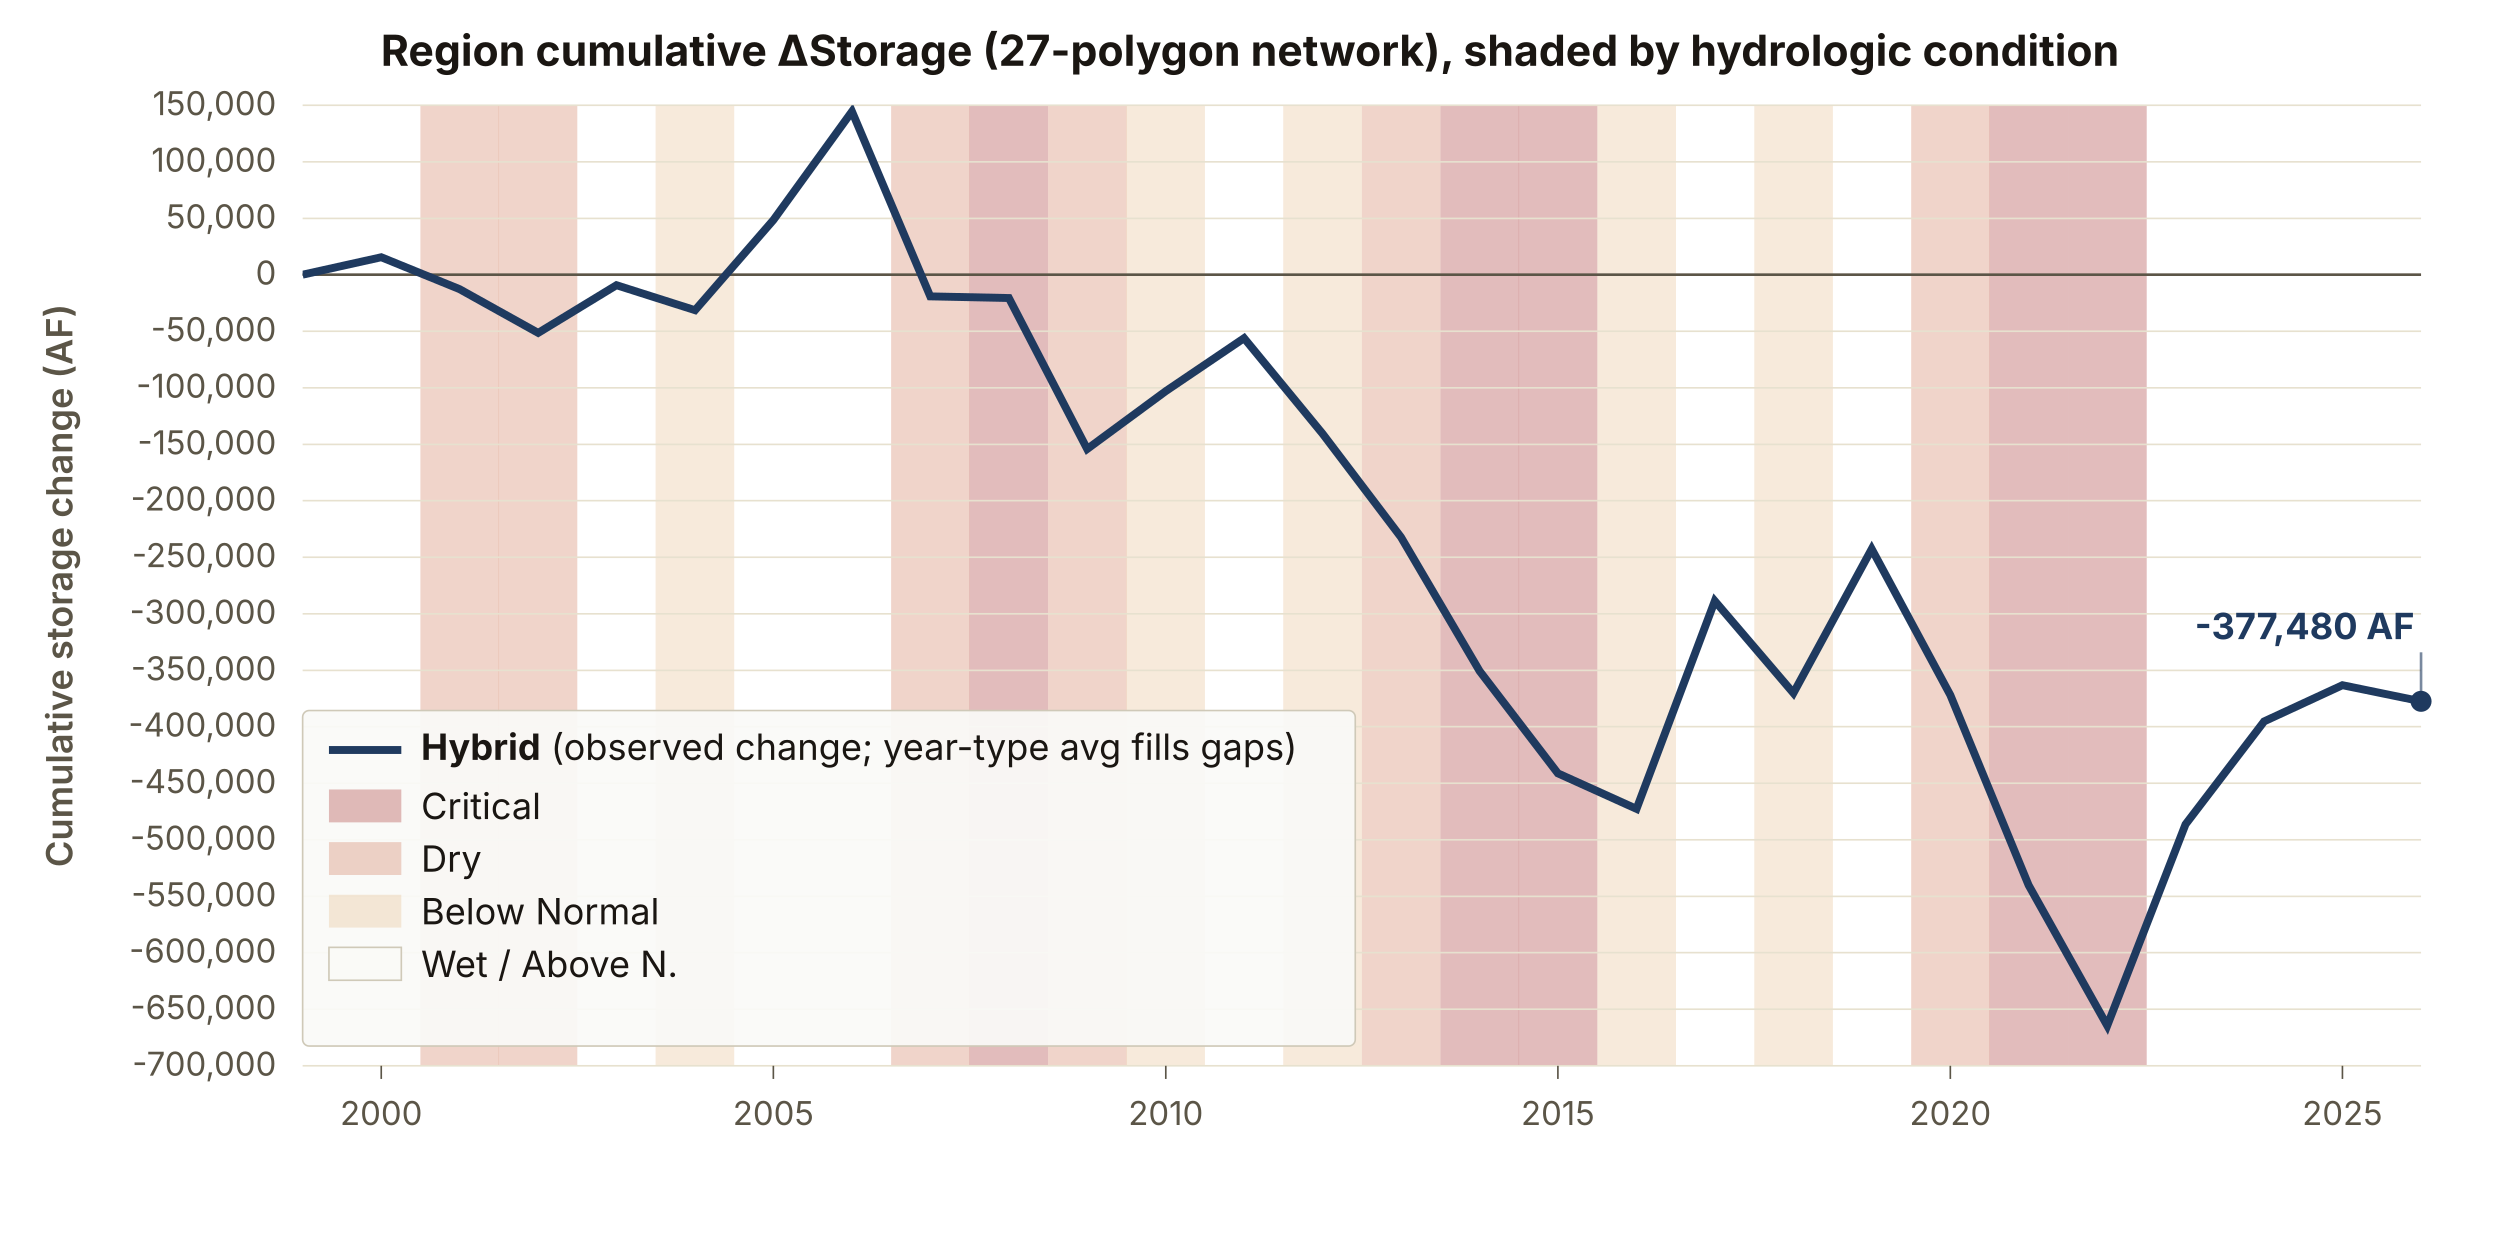
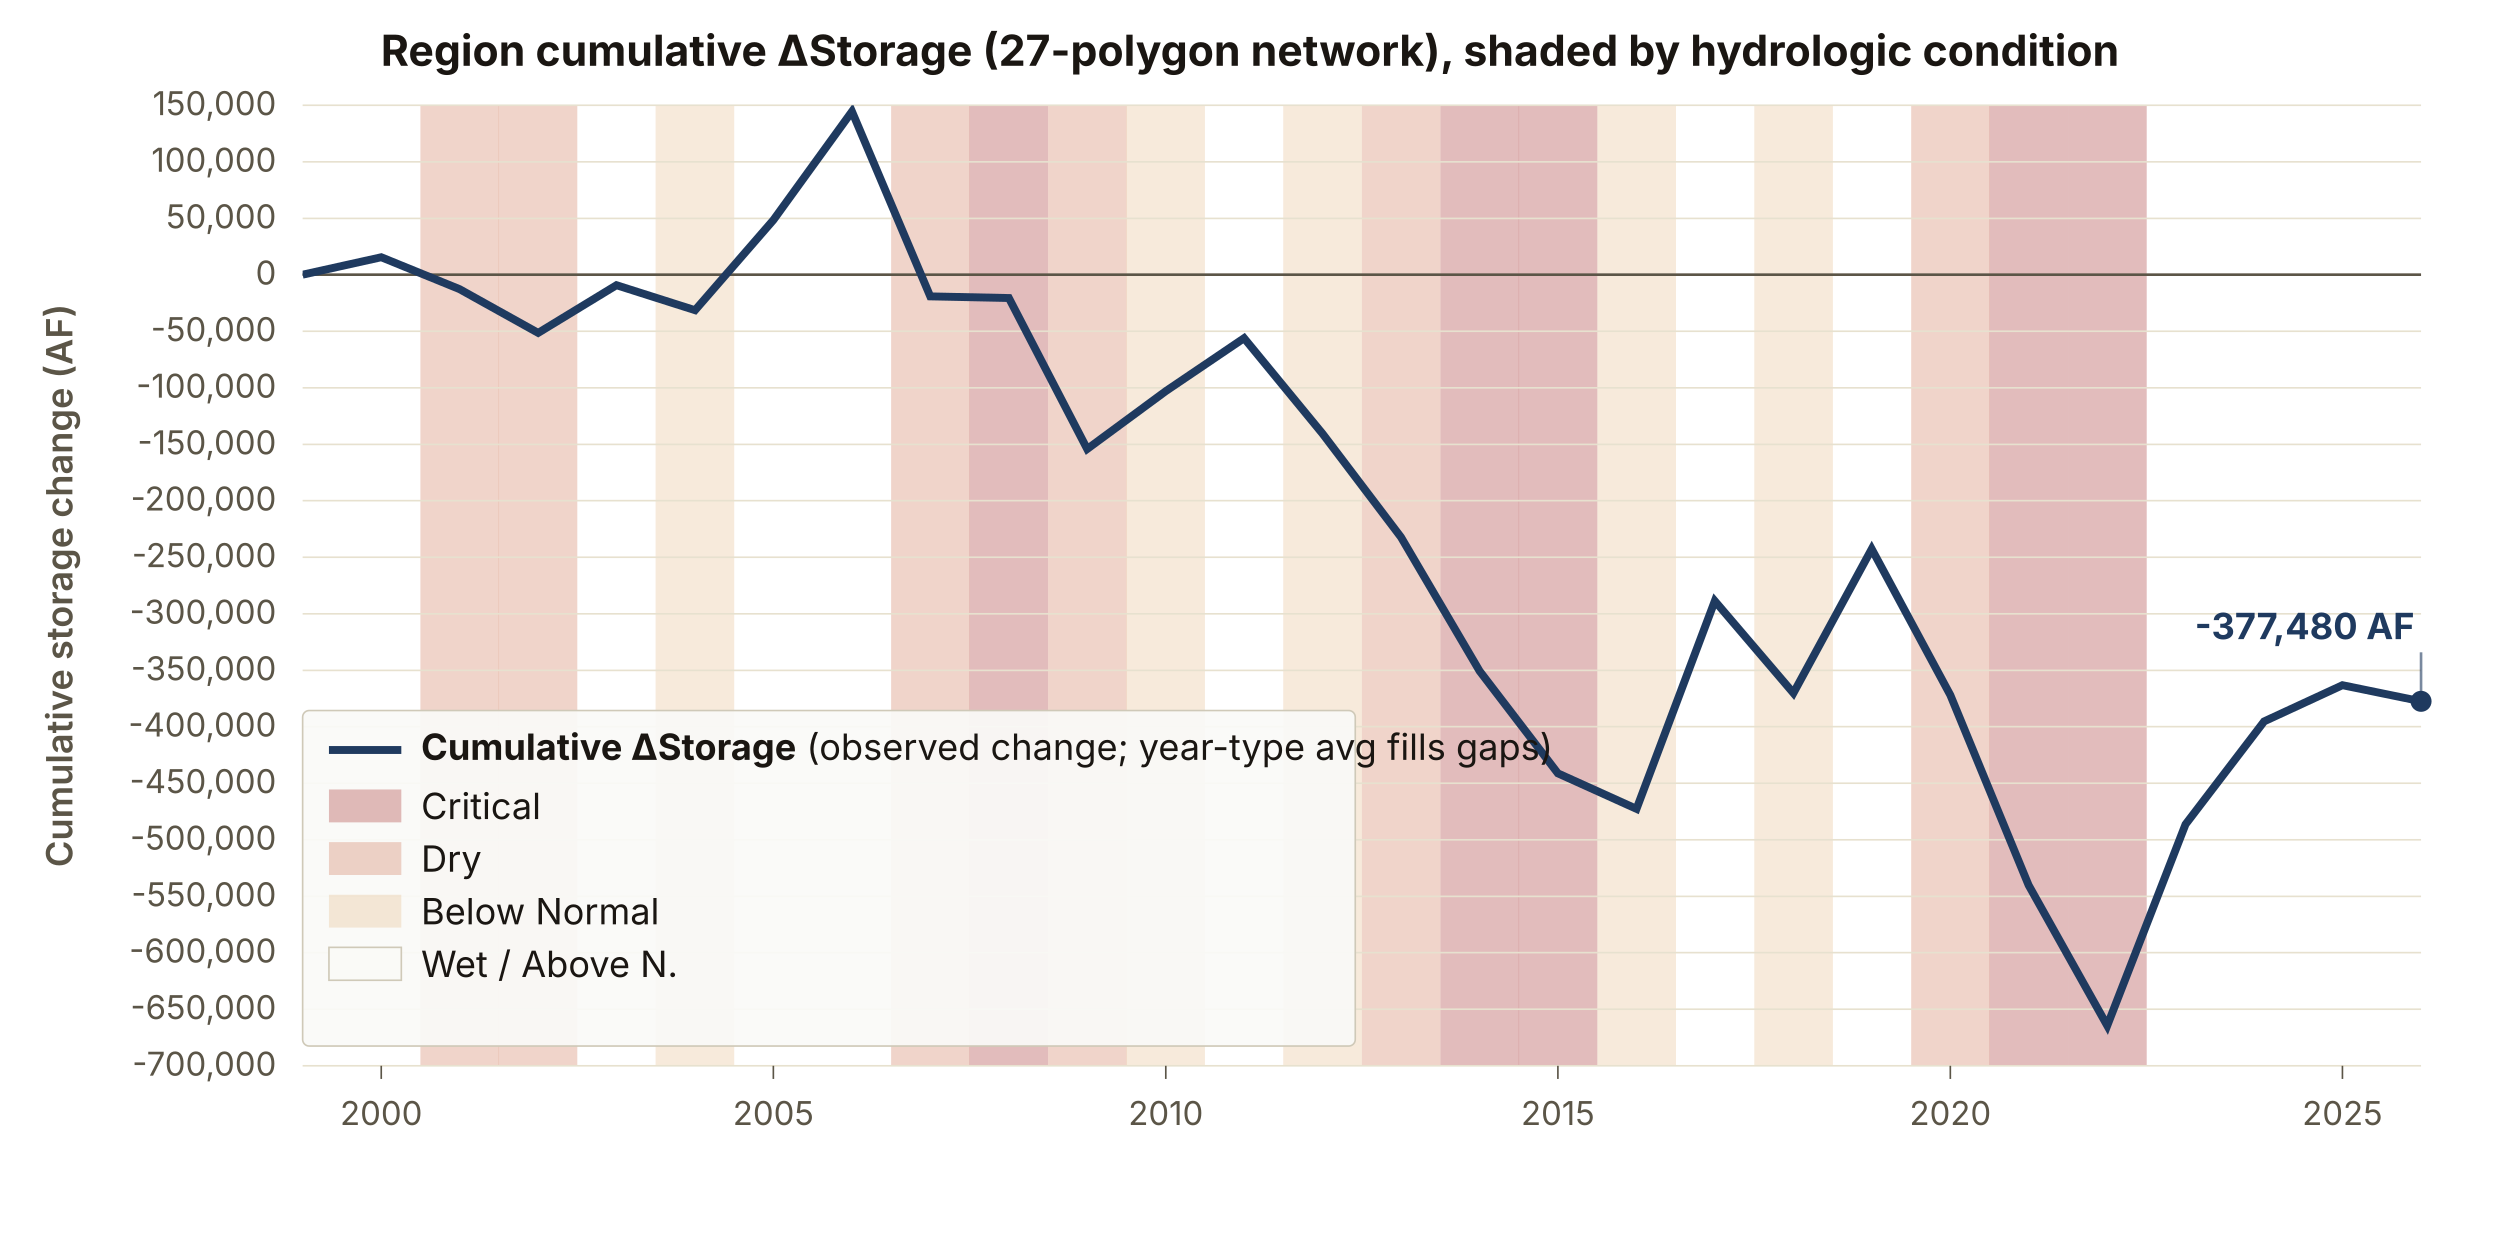
<svg xmlns="http://www.w3.org/2000/svg" viewBox="0 0 760 380" style="background:#fafaf7;font-family:'Inter',ui-sans-serif,system-ui;width:100%;height:auto;display:block;">
  <defs>
    <clipPath id="ts-clip">
      <rect x="92" y="32" width="644" height="292" />
    </clipPath>
  </defs>
  <text x="380.0" y="20" text-anchor="middle" font-size="13" font-weight="700" fill="#1a1612">Region cumulative ΔStorage (27-polygon network), shaded by hydrologic condition</text>
  <rect x="127.8" y="32" width="23.9" height="292" fill="#c75a35" fill-opacity="0.26" />
  <rect x="151.6" y="32" width="23.9" height="292" fill="#c75a35" fill-opacity="0.26" />
  <rect x="199.3" y="32" width="23.9" height="292" fill="#d99a4f" fill-opacity="0.2" />
  <rect x="270.9" y="32" width="23.9" height="292" fill="#c75a35" fill-opacity="0.26" />
  <rect x="294.7" y="32" width="23.9" height="292" fill="#a32d2d" fill-opacity="0.32" />
  <rect x="318.6" y="32" width="23.9" height="292" fill="#c75a35" fill-opacity="0.26" />
  <rect x="342.4" y="32" width="23.9" height="292" fill="#d99a4f" fill-opacity="0.2" />
  <rect x="390.1" y="32" width="23.9" height="292" fill="#d99a4f" fill-opacity="0.2" />
  <rect x="414.0" y="32" width="23.9" height="292" fill="#c75a35" fill-opacity="0.26" />
  <rect x="437.9" y="32" width="23.9" height="292" fill="#a32d2d" fill-opacity="0.32" />
  <rect x="461.7" y="32" width="23.9" height="292" fill="#a32d2d" fill-opacity="0.32" />
  <rect x="485.6" y="32" width="23.9" height="292" fill="#d99a4f" fill-opacity="0.2" />
  <rect x="533.3" y="32" width="23.9" height="292" fill="#d99a4f" fill-opacity="0.2" />
  <rect x="581.0" y="32" width="23.9" height="292" fill="#c75a35" fill-opacity="0.26" />
  <rect x="604.8" y="32" width="23.9" height="292" fill="#a32d2d" fill-opacity="0.32" />
  <rect x="628.7" y="32" width="23.9" height="292" fill="#a32d2d" fill-opacity="0.32" />
  <line x1="92" y1="324.0" x2="736" y2="324.0" stroke="#e7e1cf" stroke-width="0.5" />
  <text x="84" y="327.0" text-anchor="end" font-size="10" fill="#5b5547">-700,000</text>
  <line x1="92" y1="306.8" x2="736" y2="306.8" stroke="#e7e1cf" stroke-width="0.5" />
  <text x="84" y="309.8" text-anchor="end" font-size="10" fill="#5b5547">-650,000</text>
  <line x1="92" y1="289.6" x2="736" y2="289.6" stroke="#e7e1cf" stroke-width="0.5" />
  <text x="84" y="292.6" text-anchor="end" font-size="10" fill="#5b5547">-600,000</text>
  <line x1="92" y1="272.5" x2="736" y2="272.5" stroke="#e7e1cf" stroke-width="0.5" />
  <text x="84" y="275.5" text-anchor="end" font-size="10" fill="#5b5547">-550,000</text>
  <line x1="92" y1="255.3" x2="736" y2="255.3" stroke="#e7e1cf" stroke-width="0.5" />
  <text x="84" y="258.3" text-anchor="end" font-size="10" fill="#5b5547">-500,000</text>
  <line x1="92" y1="238.1" x2="736" y2="238.1" stroke="#e7e1cf" stroke-width="0.5" />
  <text x="84" y="241.1" text-anchor="end" font-size="10" fill="#5b5547">-450,000</text>
  <line x1="92" y1="220.9" x2="736" y2="220.9" stroke="#e7e1cf" stroke-width="0.5" />
  <text x="84" y="223.9" text-anchor="end" font-size="10" fill="#5b5547">-400,000</text>
  <line x1="92" y1="203.8" x2="736" y2="203.8" stroke="#e7e1cf" stroke-width="0.5" />
  <text x="84" y="206.8" text-anchor="end" font-size="10" fill="#5b5547">-350,000</text>
  <line x1="92" y1="186.6" x2="736" y2="186.6" stroke="#e7e1cf" stroke-width="0.5" />
  <text x="84" y="189.6" text-anchor="end" font-size="10" fill="#5b5547">-300,000</text>
  <line x1="92" y1="169.4" x2="736" y2="169.4" stroke="#e7e1cf" stroke-width="0.5" />
  <text x="84" y="172.4" text-anchor="end" font-size="10" fill="#5b5547">-250,000</text>
  <line x1="92" y1="152.2" x2="736" y2="152.2" stroke="#e7e1cf" stroke-width="0.5" />
  <text x="84" y="155.2" text-anchor="end" font-size="10" fill="#5b5547">-200,000</text>
  <line x1="92" y1="135.1" x2="736" y2="135.1" stroke="#e7e1cf" stroke-width="0.5" />
  <text x="84" y="138.1" text-anchor="end" font-size="10" fill="#5b5547">-150,000</text>
  <line x1="92" y1="117.9" x2="736" y2="117.9" stroke="#e7e1cf" stroke-width="0.5" />
  <text x="84" y="120.9" text-anchor="end" font-size="10" fill="#5b5547">-100,000</text>
  <line x1="92" y1="100.7" x2="736" y2="100.7" stroke="#e7e1cf" stroke-width="0.5" />
  <text x="84" y="103.7" text-anchor="end" font-size="10" fill="#5b5547">-50,000</text>
  <line x1="92" y1="83.5" x2="736" y2="83.5" stroke="#e7e1cf" stroke-width="0.5" />
  <text x="84" y="86.5" text-anchor="end" font-size="10" fill="#5b5547">0</text>
  <line x1="92" y1="66.4" x2="736" y2="66.4" stroke="#e7e1cf" stroke-width="0.5" />
  <text x="84" y="69.4" text-anchor="end" font-size="10" fill="#5b5547">50,000</text>
  <line x1="92" y1="49.2" x2="736" y2="49.2" stroke="#e7e1cf" stroke-width="0.5" />
  <text x="84" y="52.2" text-anchor="end" font-size="10" fill="#5b5547">100,000</text>
  <line x1="92" y1="32.0" x2="736" y2="32.0" stroke="#e7e1cf" stroke-width="0.5" />
  <text x="84" y="35.0" text-anchor="end" font-size="10" fill="#5b5547">150,000</text>
  <line x1="92" y1="83.5" x2="736" y2="83.5" stroke="#5b5547" stroke-width="0.8" />
  <line x1="115.9" y1="324" x2="115.9" y2="328" stroke="#5b5547" stroke-width="0.5" />
  <text x="115.9" y="342" text-anchor="middle" font-size="10" fill="#5b5547">2000</text>
  <line x1="235.1" y1="324" x2="235.1" y2="328" stroke="#5b5547" stroke-width="0.5" />
  <text x="235.1" y="342" text-anchor="middle" font-size="10" fill="#5b5547">2005</text>
  <line x1="354.4" y1="324" x2="354.4" y2="328" stroke="#5b5547" stroke-width="0.5" />
  <text x="354.4" y="342" text-anchor="middle" font-size="10" fill="#5b5547">2010</text>
  <line x1="473.6" y1="324" x2="473.6" y2="328" stroke="#5b5547" stroke-width="0.5" />
  <text x="473.6" y="342" text-anchor="middle" font-size="10" fill="#5b5547">2015</text>
  <line x1="592.9" y1="324" x2="592.9" y2="328" stroke="#5b5547" stroke-width="0.5" />
  <text x="592.9" y="342" text-anchor="middle" font-size="10" fill="#5b5547">2020</text>
  <line x1="712.1" y1="324" x2="712.1" y2="328" stroke="#5b5547" stroke-width="0.5" />
  <text x="712.1" y="342" text-anchor="middle" font-size="10" fill="#5b5547">2025</text>
  <text x="22" y="178.0" transform="rotate(-90,22,178.0)" text-anchor="middle" font-size="11" fill="#5b5547" font-weight="600">Cumulative storage change (AF)</text>
  <polyline points="92.0,83.5 115.9,78.2 139.7,87.9 163.6,101.2 187.4,86.7 211.3,94.3 235.1,66.9 259.0,33.9 282.8,90.1 306.7,90.6 330.5,136.5 354.4,118.9 378.2,102.8 402.1,131.9 425.9,163.3 449.8,204.0 473.6,235.1 497.5,245.9 521.3,182.7 545.2,210.7 569.0,166.9 592.9,211.3 616.7,269.1 640.6,311.8 664.4,250.6 688.3,219.3 712.1,208.3 736.0,213.2" fill="none" stroke="#1f3a5f" stroke-width="2.4" clip-path="url(#ts-clip)" />
  <circle cx="736.0" cy="213.2" r="3.2" fill="#1f3a5f" />
  <line x1="736.0" y1="210.2" x2="736.0" y2="198.3" stroke="#1f3a5f" stroke-width="0.8" opacity="0.6" />
  <text x="734.0" y="194.3" text-anchor="end" font-size="11" font-weight="700" fill="#1f3a5f">-377,480 AF</text>
  <g transform="translate(100,238)">
    <rect x="-8" y="-22" width="320" height="102" fill="#fafaf7" fill-opacity="0.92" stroke="#cfc9b8" stroke-width="0.5" rx="2" />
    <line x1="0" y1="-10" x2="22" y2="-10" stroke="#1f3a5f" stroke-width="2.4" />
    <text x="28" y="-7" font-size="11" fill="#1a1612">
-       <tspan font-weight="700">Hybrid</tspan> (observed change; year-type avg fills gaps)</text>
+       <tspan font-weight="700">Cumulative ΔStorage</tspan> (observed change; year-type avg fills gaps)</text>
    <rect x="0" y="2" width="22" height="10" fill="#a32d2d" fill-opacity="0.32" />
    <text x="28" y="11" font-size="11" fill="#1a1612">Critical</text>
    <rect x="0" y="18" width="22" height="10" fill="#c75a35" fill-opacity="0.26" />
    <text x="28" y="27" font-size="11" fill="#1a1612">Dry</text>
    <rect x="0" y="34" width="22" height="10" fill="#d99a4f" fill-opacity="0.2" />
    <text x="28" y="43" font-size="11" fill="#1a1612">Below Normal</text>
    <rect x="0" y="50" width="22" height="10" fill="#fafaf7" stroke="#cfc9b8" stroke-width="0.5" />
    <text x="28" y="59" font-size="11" fill="#1a1612">Wet / Above N.</text>
  </g>
</svg>
